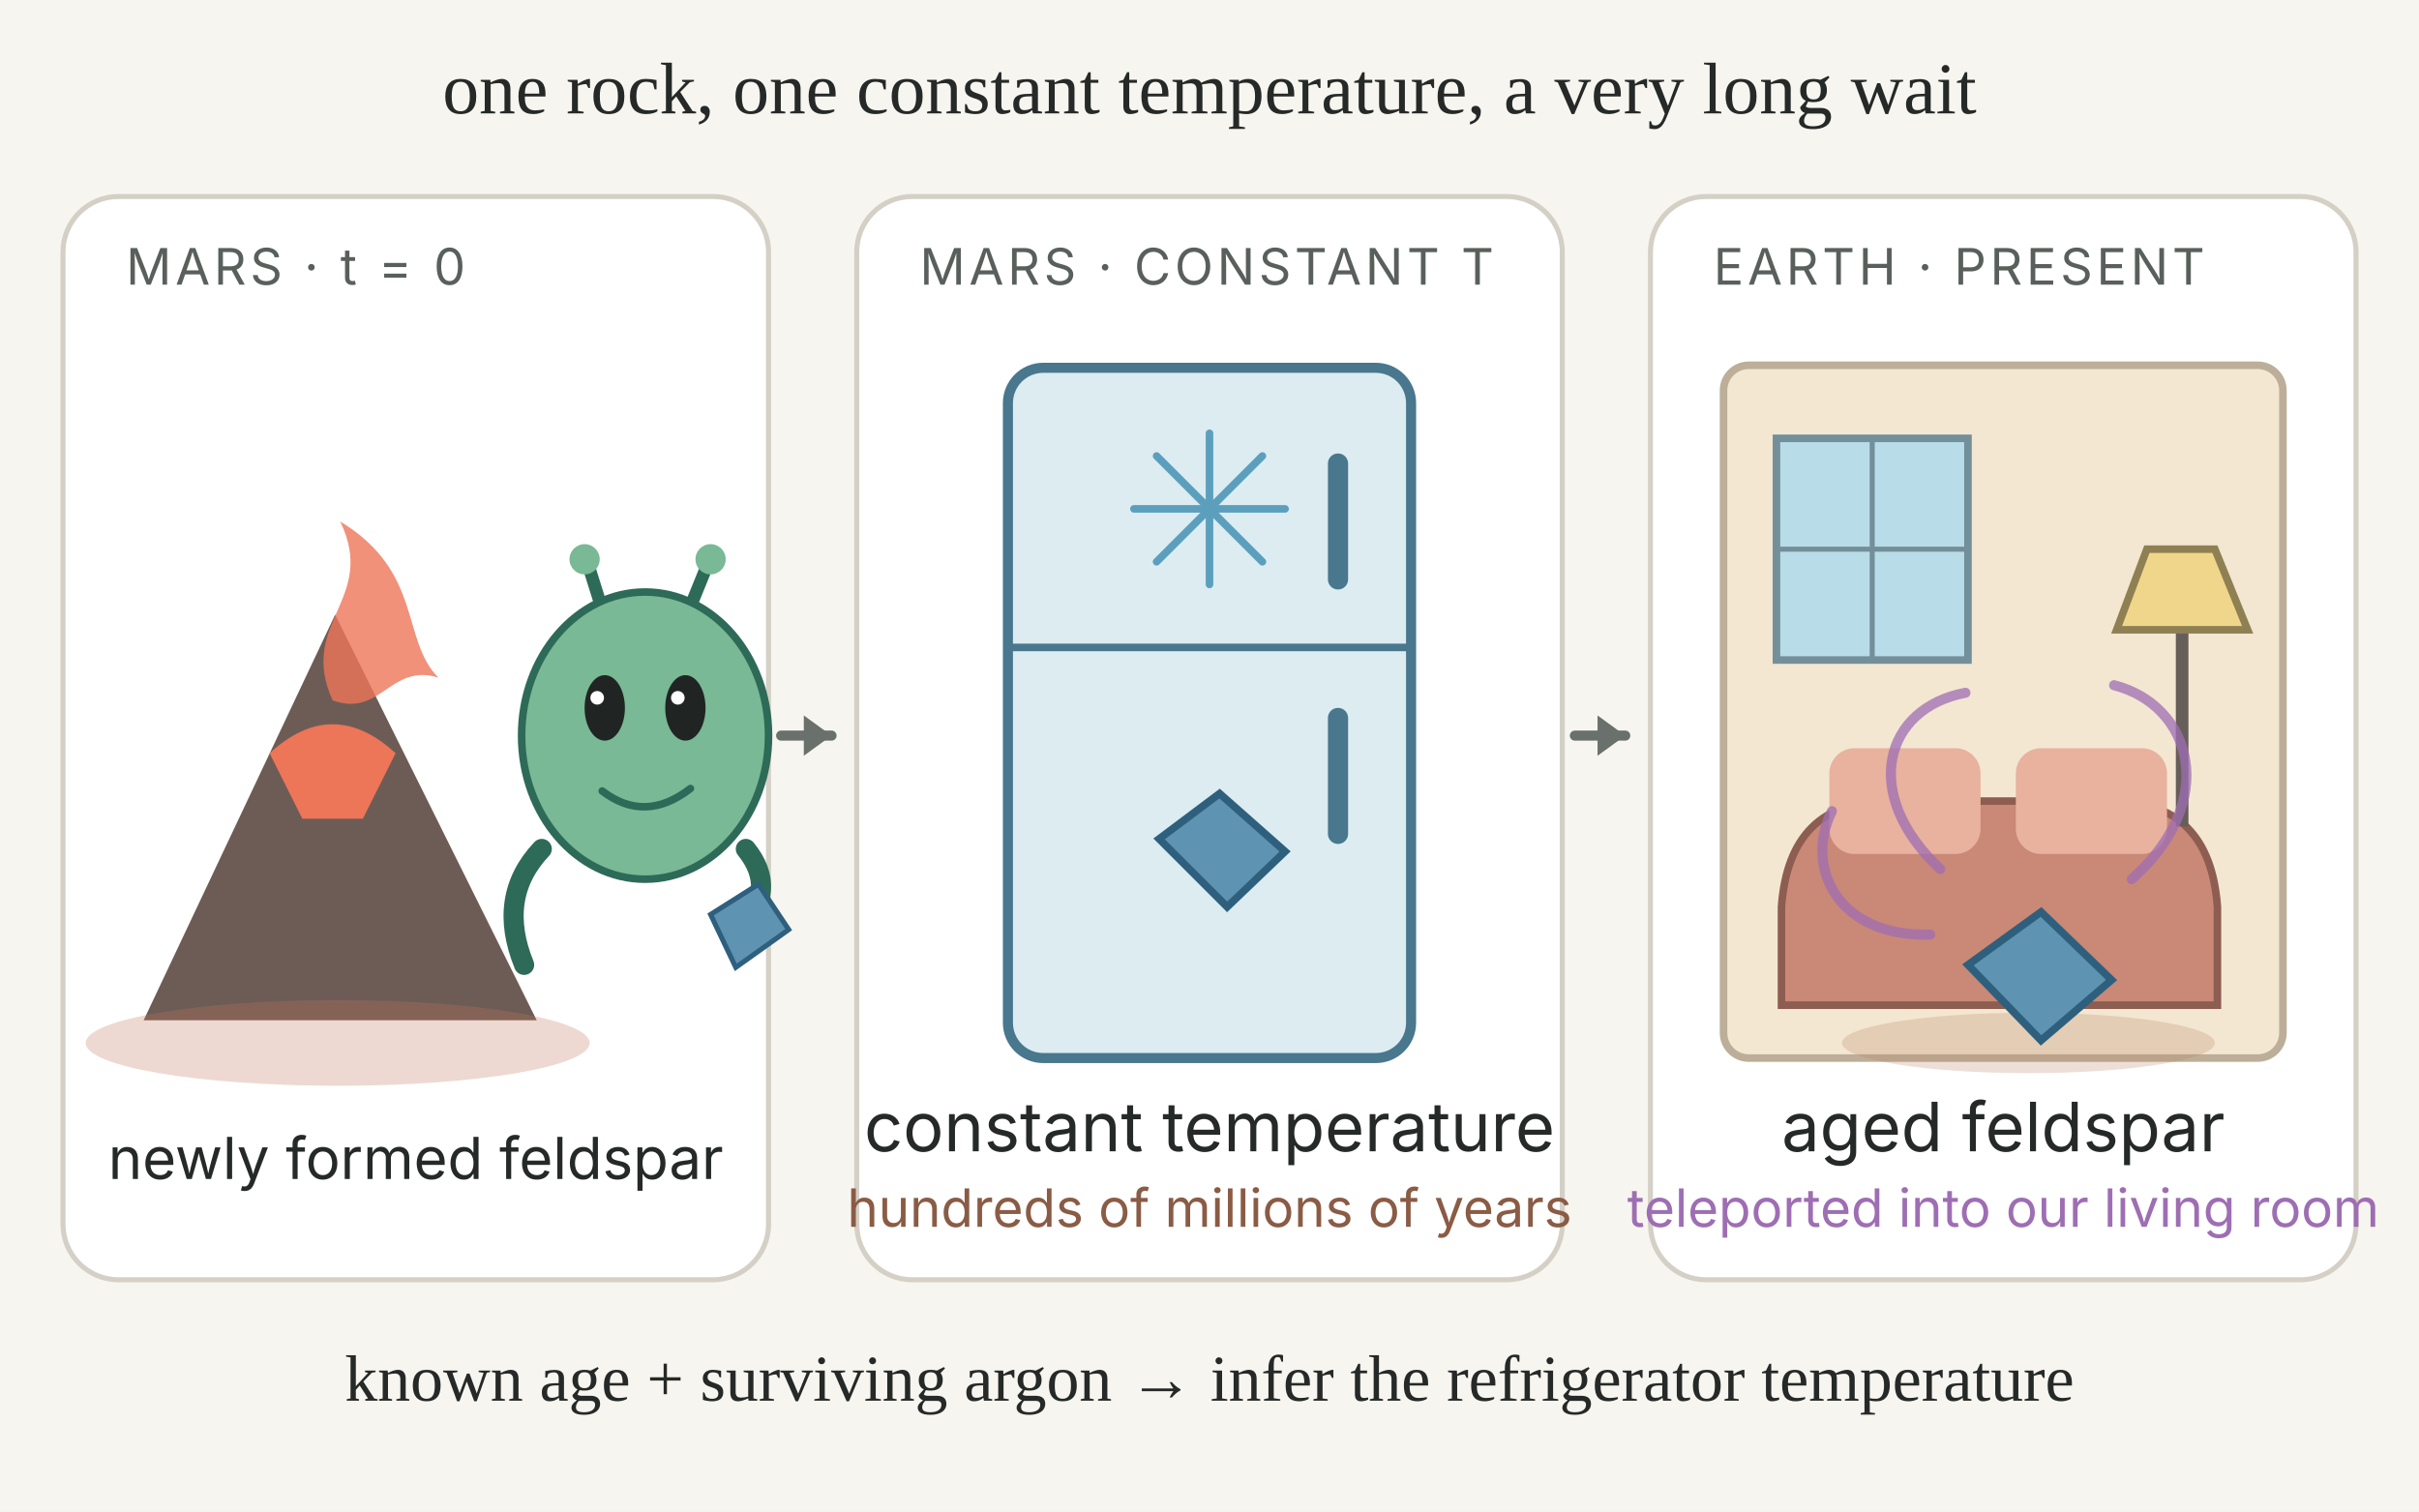
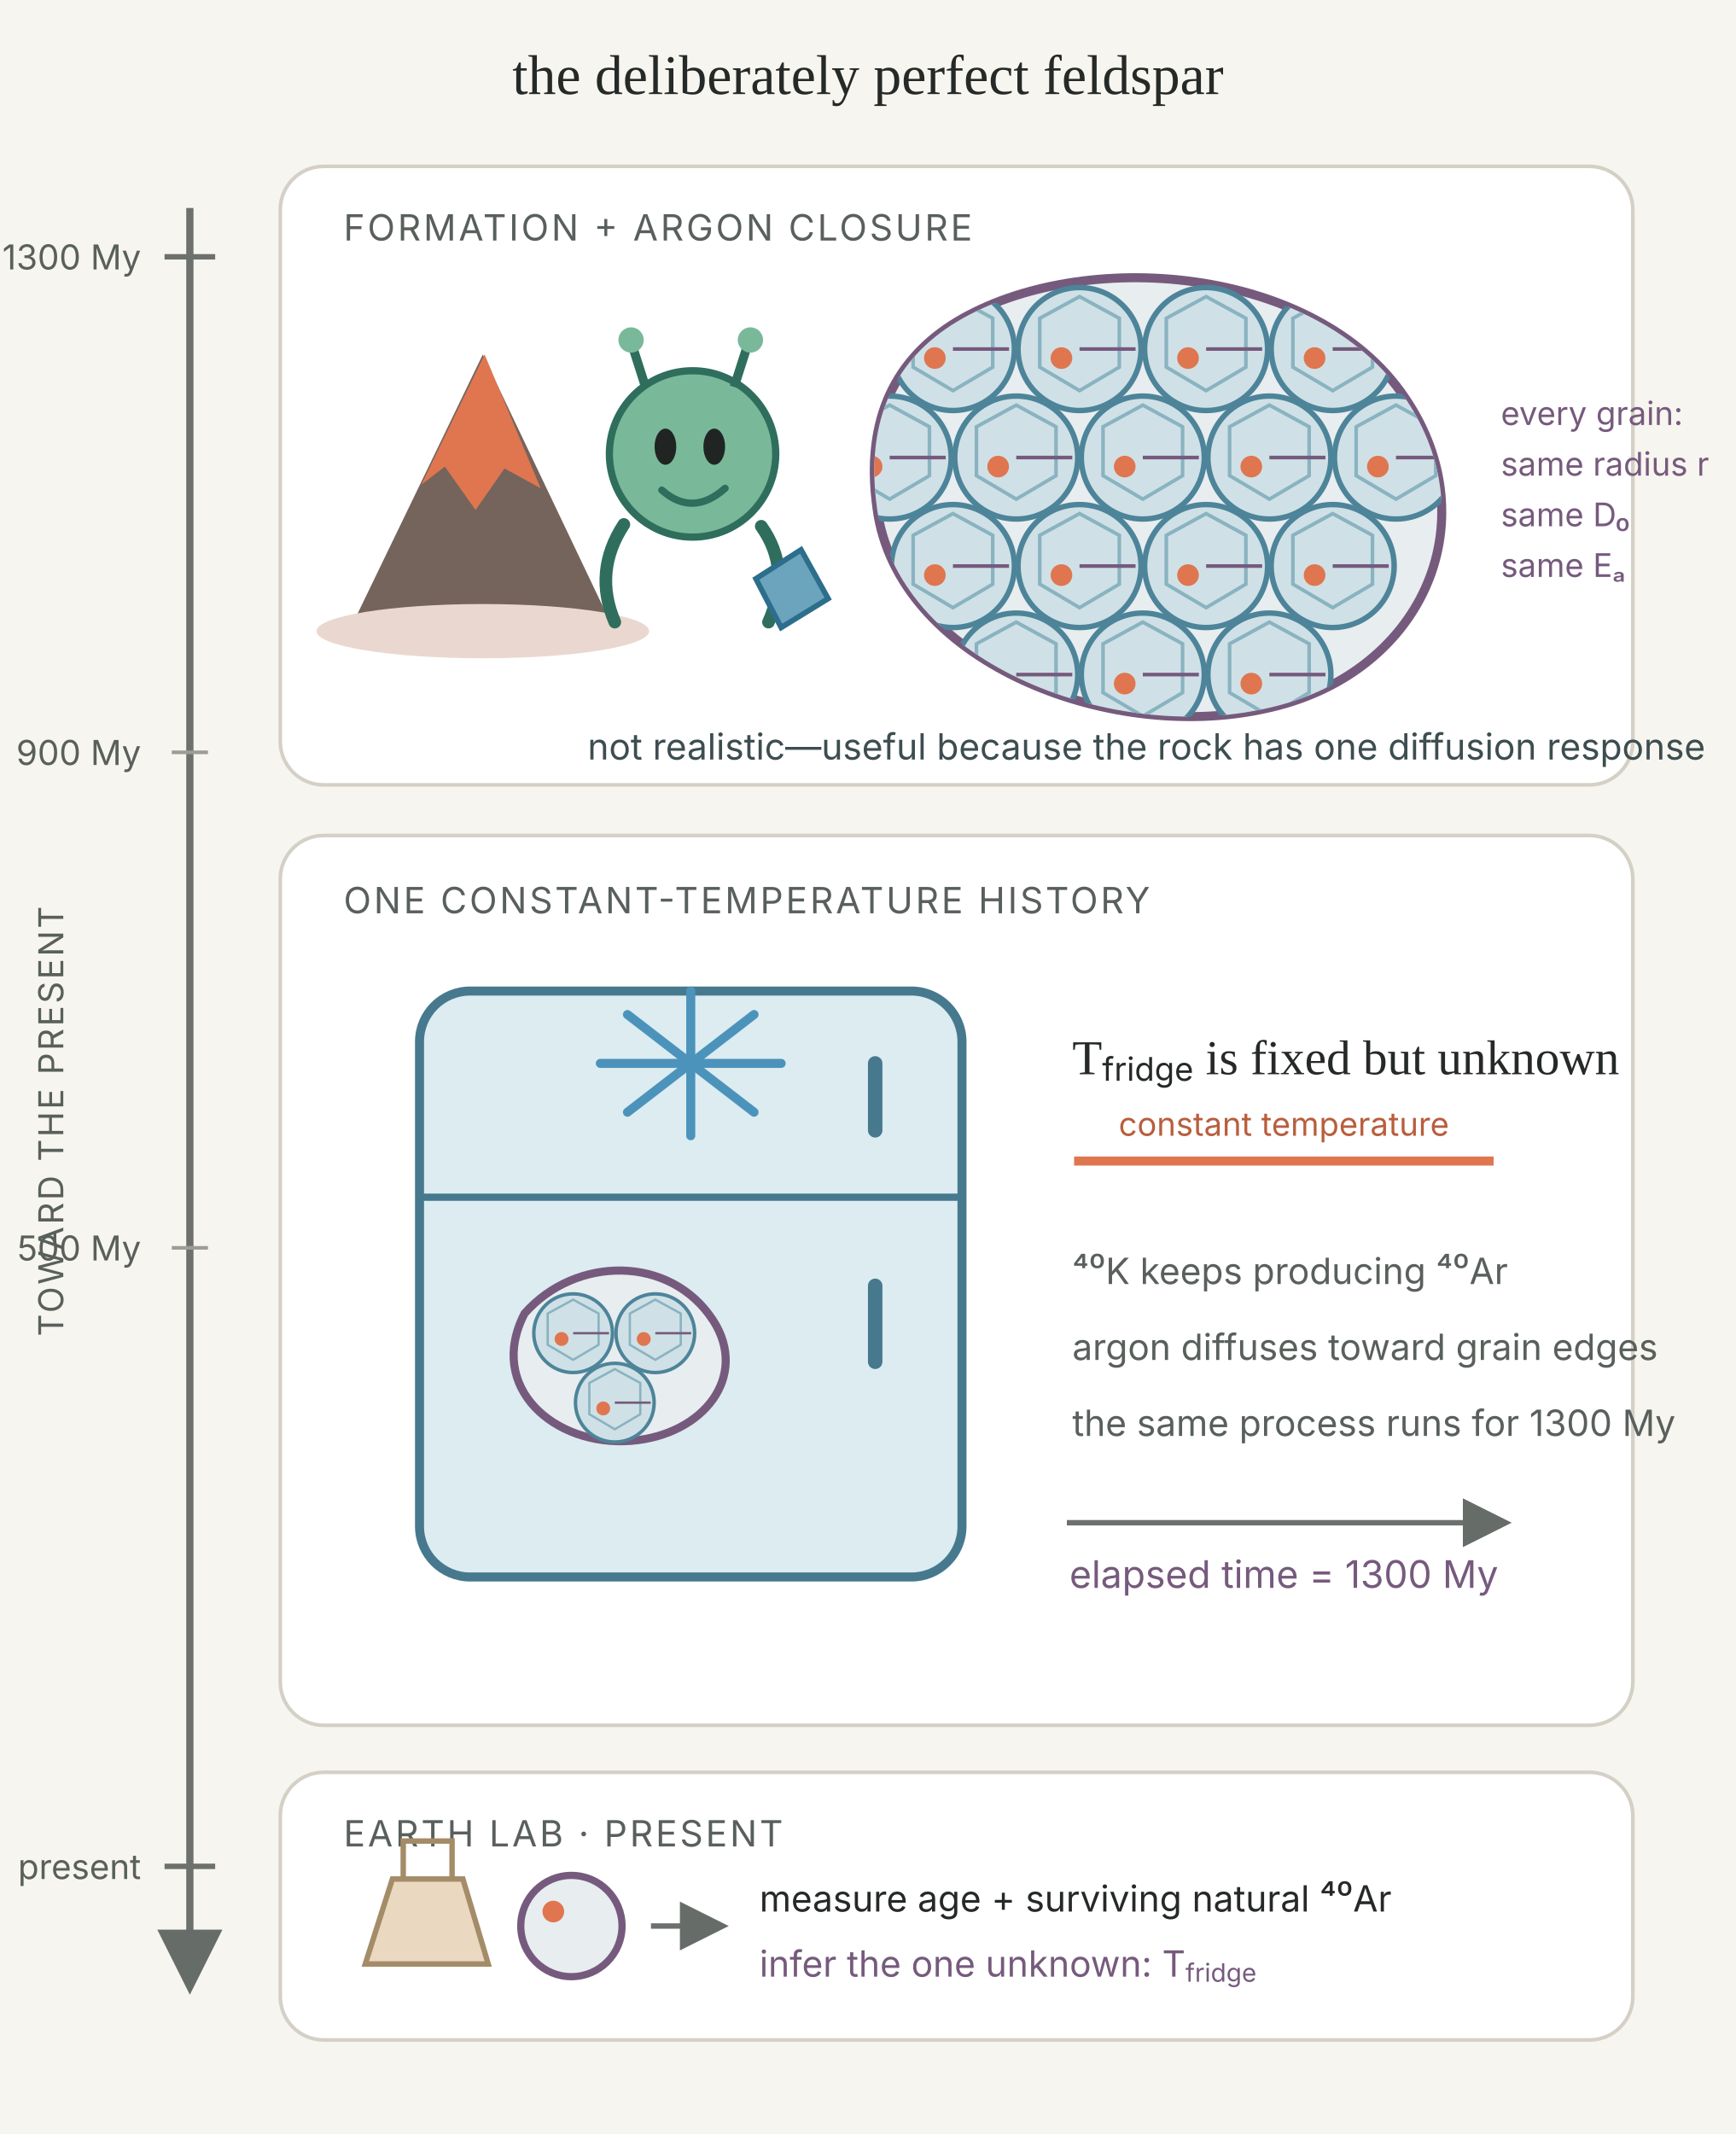
- <svg xmlns="http://www.w3.org/2000/svg" viewBox="0 0 960 600" role="img" aria-labelledby="title description">
-   <rect width="960" height="600" fill="#f7f5ef" />
+ <svg xmlns="http://www.w3.org/2000/svg" viewBox="0 0 960 1180" role="img" aria-labelledby="title description">
+   <defs>
+     <marker id="arrow" markerWidth="9" markerHeight="9" refX="7" refY="4.5" orient="auto">
+       <path d="M0 0 L9 4.5 L0 9 Z" fill="#666c68" />
+     </marker>
+     <clipPath id="rock-clip">
+       <path d="M529 178 C599 136 728 147 777 220 C824 289 786 374 699 392 C612 411 496 365 485 281 C478 231 496 198 529 178 Z" />
+     </clipPath>
+     <g id="grain">
+       <circle r="34" fill="#cfe1e6" stroke="#4d8499" stroke-width="3" />
+       <circle cx="-10" cy="5" r="6" fill="#df7650" />
+       <path d="M-22 -17 L0 -29 L22 -17 L22 10 L0 23 L-22 10 Z" fill="none" stroke="#83aebd" stroke-width="2" opacity="0.9" />
+       <line x1="0" y1="0" x2="31" y2="0" stroke="#765a7d" stroke-width="2" />
+     </g>
+   </defs>
+   <rect width="960" height="1180" fill="#f7f5ef" />
  <g font-family="Inter, Arial, sans-serif">
-     <text x="480" y="45" text-anchor="middle" fill="#252927" font-family="Georgia, 'Times New Roman', serif" font-size="29">one rock, one constant temperature, a very long wait</text>
-     <g fill="#ffffff" stroke="#d4d0c6" stroke-width="2">
-       <rect x="25" y="78" width="280" height="430" rx="22" />
-       <rect x="340" y="78" width="280" height="430" rx="22" />
-       <rect x="655" y="78" width="280" height="430" rx="22" />
+     <text x="480" y="52" text-anchor="middle" fill="#252927" font-family="Georgia, 'Times New Roman', serif" font-size="31">the deliberately perfect feldspar</text>
+     <line x1="105" y1="115" x2="105" y2="1095" stroke="#6c716d" stroke-width="4" marker-end="url(#arrow)" />
+     <g fill="#59605c" font-size="19">
+       <line x1="91" y1="142" x2="119" y2="142" stroke="#6c716d" stroke-width="3" />
+       <text x="78" y="149" text-anchor="end">1300 My</text>
+       <line x1="95" y1="416" x2="115" y2="416" stroke="#9a9d98" stroke-width="2" />
+       <text x="78" y="423" text-anchor="end">900 My</text>
+       <line x1="95" y1="690" x2="115" y2="690" stroke="#9a9d98" stroke-width="2" />
+       <text x="78" y="697" text-anchor="end">500 My</text>
+       <line x1="91" y1="1032" x2="119" y2="1032" stroke="#6c716d" stroke-width="3" />
+       <text x="78" y="1039" text-anchor="end">present</text>
+       <text x="35" y="620" text-anchor="middle" transform="rotate(-90 35 620)" letter-spacing="1.2">TOWARD THE PRESENT</text>
    </g>
-     <g fill="#59605c" font-size="20" letter-spacing="1.5">
-       <text x="50" y="113">MARS · t = 0</text>
-       <text x="365" y="113">MARS · CONSTANT T</text>
-       <text x="680" y="113">EARTH · PRESENT</text>
+     <rect x="155" y="92" width="748" height="342" rx="24" fill="#fff" stroke="#d4d0c6" stroke-width="2" />
+     <text x="190" y="133" fill="#59605c" font-size="20" letter-spacing="1.4">FORMATION + ARGON CLOSURE</text>
+     <path d="M195 345 L267 196 L338 345 Z" fill="#75645b" />
+     <path d="M233 268 L268 196 L299 270 L279 259 L263 282 L246 258 Z" fill="#df7650" />
+     <ellipse cx="267" cy="349" rx="92" ry="15" fill="#ead8d0" />
+     <circle cx="383" cy="251" r="46" fill="#79b99a" stroke="#2f6e5c" stroke-width="4" />
+     <line x1="357" y1="214" x2="349" y2="189" stroke="#2f6e5c" stroke-width="5" />
+     <line x1="406" y1="214" x2="414" y2="189" stroke="#2f6e5c" stroke-width="5" />
+     <circle cx="349" cy="188" r="7" fill="#79b99a" />
+     <circle cx="415" cy="188" r="7" fill="#79b99a" />
+     <ellipse cx="368" cy="247" rx="6" ry="10" fill="#202523" />
+     <ellipse cx="395" cy="247" rx="6" ry="10" fill="#202523" />
+     <path d="M366 271 Q383 286 401 270" fill="none" stroke="#2f6e5c" stroke-width="4" stroke-linecap="round" />
+     <path d="M345 290 Q328 316 340 344 M421 291 Q438 315 425 344" fill="none" stroke="#2f6e5c" stroke-width="7" stroke-linecap="round" />
+     <path d="M418 320 L443 304 L458 331 L432 347 Z" fill="#6ca4bd" stroke="#2c6e8b" stroke-width="3" />
+     <path d="M529 178 C599 136 728 147 777 220 C824 289 786 374 699 392 C612 411 496 365 485 281 C478 231 496 198 529 178 Z" fill="#e8edf0" stroke="#765a7d" stroke-width="5" />
+     <g clip-path="url(#rock-clip)">
+       <use href="#grain" x="527" y="193" />
+       <use href="#grain" x="597" y="193" />
+       <use href="#grain" x="667" y="193" />
+       <use href="#grain" x="737" y="193" />
+       <use href="#grain" x="492" y="253" />
+       <use href="#grain" x="562" y="253" />
+       <use href="#grain" x="632" y="253" />
+       <use href="#grain" x="702" y="253" />
+       <use href="#grain" x="772" y="253" />
+       <use href="#grain" x="527" y="313" />
+       <use href="#grain" x="597" y="313" />
+       <use href="#grain" x="667" y="313" />
+       <use href="#grain" x="737" y="313" />
+       <use href="#grain" x="562" y="373" />
+       <use href="#grain" x="632" y="373" />
+       <use href="#grain" x="702" y="373" />
    </g>
-     <path d="M57 405 L133 244 L213 405 Z" fill="#6d5c55" />
-     <path d="M107 299 Q132 276 157 299 L144 325 L120 325 Z" fill="#ed7558" />
-     <path d="M132 278 C118 247 150 238 135 207 C168 227 159 254 174 269 C155 263 151 285 132 278 Z" fill="#ed7558" opacity="0.8" />
-     <ellipse cx="134" cy="414" rx="100" ry="17" fill="#bd765b" opacity="0.28" />
-     <g stroke="#2e6a58" stroke-width="5" stroke-linecap="round">
-       <line x1="244" y1="258" x2="234" y2="226" />
-       <line x1="267" y1="258" x2="280" y2="226" />
+     <text x="830" y="235" fill="#765a7d" font-size="18">every grain:</text>
+     <text x="830" y="263" fill="#765a7d" font-size="18">same radius r</text>
+     <text x="830" y="291" fill="#765a7d" font-size="18">same D₀</text>
+     <text x="830" y="319" fill="#765a7d" font-size="18">same Eₐ</text>
+     <text x="634" y="420" text-anchor="middle" fill="#3d4d50" font-size="20">not realistic—useful because the rock has one diffusion response</text>
+     <rect x="155" y="462" width="748" height="492" rx="24" fill="#fff" stroke="#d4d0c6" stroke-width="2" />
+     <text x="190" y="505" fill="#59605c" font-size="20" letter-spacing="1.4">ONE CONSTANT-TEMPERATURE HISTORY</text>
+     <rect x="232" y="548" width="300" height="324" rx="28" fill="#dcecf0" stroke="#47798e" stroke-width="5" />
+     <line x1="232" y1="662" x2="532" y2="662" stroke="#47798e" stroke-width="4" />
+     <line x1="484" y1="588" x2="484" y2="625" stroke="#47798e" stroke-width="8" stroke-linecap="round" />
+     <line x1="484" y1="711" x2="484" y2="753" stroke="#47798e" stroke-width="8" stroke-linecap="round" />
+     <g transform="translate(340 734) scale(.64)">
+       <path d="M-78 -12 C-34 -62 48 -63 85 -6 C116 42 77 93 14 98 C-52 103 -111 52 -78 -12 Z" fill="#e8edf0" stroke="#765a7d" stroke-width="7" />
+       <use href="#grain" x="-36" y="5" />
+       <use href="#grain" x="35" y="5" />
+       <use href="#grain" x="0" y="65" />
    </g>
-     <circle cx="232" cy="222" r="6" fill="#79b995" />
-     <circle cx="282" cy="222" r="6" fill="#79b995" />
-     <ellipse cx="256" cy="292" rx="49" ry="57" fill="#79b995" stroke="#2e6a58" stroke-width="3" />
-     <ellipse cx="240" cy="281" rx="8" ry="13" fill="#202523" />
-     <ellipse cx="272" cy="281" rx="8" ry="13" fill="#202523" />
-     <circle cx="237" cy="277" r="2.7" fill="#fff" />
-     <circle cx="269" cy="277" r="2.7" fill="#fff" />
-     <path d="M239 314 Q256 327 274 313" fill="none" stroke="#2e6a58" stroke-width="3" stroke-linecap="round" />
-     <path d="M215 337 Q197 356 208 383" fill="none" stroke="#2e6a58" stroke-width="8" stroke-linecap="round" />
-     <path d="M296 337 Q309 353 294 369" fill="none" stroke="#2e6a58" stroke-width="8" stroke-linecap="round" />
-     <polygon points="282,363 301,351 313,369 292,384" fill="#5e93b2" stroke="#2e607e" stroke-width="2" />
-     <text x="165" y="468" text-anchor="middle" fill="#252927" font-size="23">newly formed feldspar</text>
-     <rect x="400" y="146" width="160" height="274" rx="14" fill="#dcecf1" stroke="#48778e" stroke-width="4" />
-     <line x1="400" y1="257" x2="560" y2="257" stroke="#48778e" stroke-width="3" />
-     <line x1="531" y1="184" x2="531" y2="230" stroke="#48778e" stroke-width="8" stroke-linecap="round" />
-     <line x1="531" y1="285" x2="531" y2="331" stroke="#48778e" stroke-width="8" stroke-linecap="round" />
-     <g stroke="#5b9fbd" stroke-width="3" stroke-linecap="round">
-       <line x1="450" y1="202" x2="510" y2="202" />
-       <line x1="480" y1="172" x2="480" y2="232" />
-       <line x1="459" y1="181" x2="501" y2="223" />
-       <line x1="501" y1="181" x2="459" y2="223" />
+     <g stroke="#4c93bc" stroke-width="5" stroke-linecap="round">
+       <line x1="332" y1="588" x2="432" y2="588" />
+       <line x1="382" y1="548" x2="382" y2="628" />
+       <line x1="347" y1="561" x2="417" y2="615" />
+       <line x1="417" y1="561" x2="347" y2="615" />
    </g>
-     <polygon points="460,333 484,315 510,338 487,360" fill="#5e93b2" stroke="#2e607e" stroke-width="3" />
-     <text x="480" y="457" text-anchor="middle" fill="#252927" font-size="27">constant temperature</text>
-     <text x="480" y="487" text-anchor="middle" fill="#8a5b45" font-size="21">hundreds of millions of years</text>
-     <rect x="684" y="145" width="222" height="275" rx="10" fill="#f3e7d2" stroke="#bcae98" stroke-width="3" />
-     <rect x="705" y="174" width="76" height="88" fill="#b8dce8" stroke="#728f9a" stroke-width="3" />
-     <path d="M743 174 V262 M705 218 H781" stroke="#728f9a" stroke-width="2" />
-     <path d="M707 360 Q710 318 749 318 H838 Q877 318 880 360 V399 H707 Z" fill="#ca8876" stroke="#8e5d52" stroke-width="3" />
-     <rect x="726" y="297" width="60" height="42" rx="10" fill="#e8b29e" />
-     <rect x="800" y="297" width="60" height="42" rx="10" fill="#e8b29e" />
-     <line x1="866" y1="250" x2="866" y2="328" stroke="#665e58" stroke-width="5" />
-     <path d="M840 250 H892 L879 218 H852 Z" fill="#efd68a" stroke="#8f8054" stroke-width="3" />
-     <ellipse cx="805" cy="414" rx="74" ry="12" fill="#b98160" opacity="0.25" />
-     <polygon points="781,383 810,362 838,389 810,413" fill="#5e93b2" stroke="#2e607e" stroke-width="3" />
-     <g fill="none" stroke="#9e6eb3" stroke-width="4" stroke-linecap="round" opacity="0.75">
-       <path d="M770 345 C738 315 748 281 780 275" />
-       <path d="M846 349 C881 318 870 280 839 272" />
-       <path d="M766 371 C729 372 716 344 727 322" />
+     <text x="593" y="594" fill="#252927" font-family="Georgia, 'Times New Roman', serif" font-size="27">T<tspan baseline-shift="sub" font-family="Inter, Arial, sans-serif" font-size="18">fridge</tspan> is fixed but unknown</text>
+     <line x1="594" y1="642" x2="826" y2="642" stroke="#df7650" stroke-width="5" />
+     <text x="710" y="628" text-anchor="middle" fill="#b85e3d" font-size="18">constant temperature</text>
+     <g fill="#59605c" font-size="20">
+       <text x="593" y="710">⁴⁰K keeps producing ⁴⁰Ar</text>
+       <text x="593" y="752">argon diffuses toward grain edges</text>
+       <text x="593" y="794">the same process runs for 1300 My</text>
    </g>
-     <text x="795" y="457" text-anchor="middle" fill="#252927" font-size="27">aged feldspar</text>
-     <text x="795" y="487" text-anchor="middle" fill="#9e6eb3" font-size="21">teleported into our living room</text>
-     <g fill="none" stroke="#6a706c" stroke-width="4" stroke-linecap="round" stroke-linejoin="round">
-       <path d="M310 292 H330" />
-       <path d="M625 292 H645" />
+     <path d="M590 842 H830" stroke="#6c716d" stroke-width="3" marker-end="url(#arrow)" />
+     <text x="710" y="878" text-anchor="middle" fill="#765a7d" font-size="21">elapsed time = 1300 My</text>
+     <rect x="155" y="980" width="748" height="148" rx="24" fill="#fff" stroke="#d4d0c6" stroke-width="2" />
+     <text x="190" y="1021" fill="#59605c" font-size="20" letter-spacing="1.4">EARTH LAB · PRESENT</text>
+     <path d="M202 1086 H270 L256 1039 H217 Z" fill="#ead8c0" stroke="#a48c69" stroke-width="3" />
+     <path d="M223 1039 V1018 H250 V1039" fill="none" stroke="#a48c69" stroke-width="3" />
+     <circle cx="316" cy="1065" r="28" fill="#e8edf0" stroke="#765a7d" stroke-width="4" />
+     <circle cx="306" cy="1057" r="6" fill="#df7650" />
+     <path d="M360 1065 H397" stroke="#6c716d" stroke-width="3" marker-end="url(#arrow)" />
+     <g fill="#252927" font-size="20">
+       <text x="420" y="1057">measure age + surviving natural ⁴⁰Ar</text>
+       <text x="420" y="1093" fill="#765a7d">infer the one unknown: T<tspan baseline-shift="sub" font-size="14">fridge</tspan>
+       </text>
    </g>
-     <g fill="#6a706c">
-       <path d="M330 292 L319 284 V300 Z" />
-       <path d="M645 292 L634 284 V300 Z" />
-     </g>
-     <text x="480" y="556" text-anchor="middle" fill="#252927" font-family="Georgia, 'Times New Roman', serif" font-size="26">known age + surviving argon → infer the refrigerator temperature</text>
  </g>
</svg>
